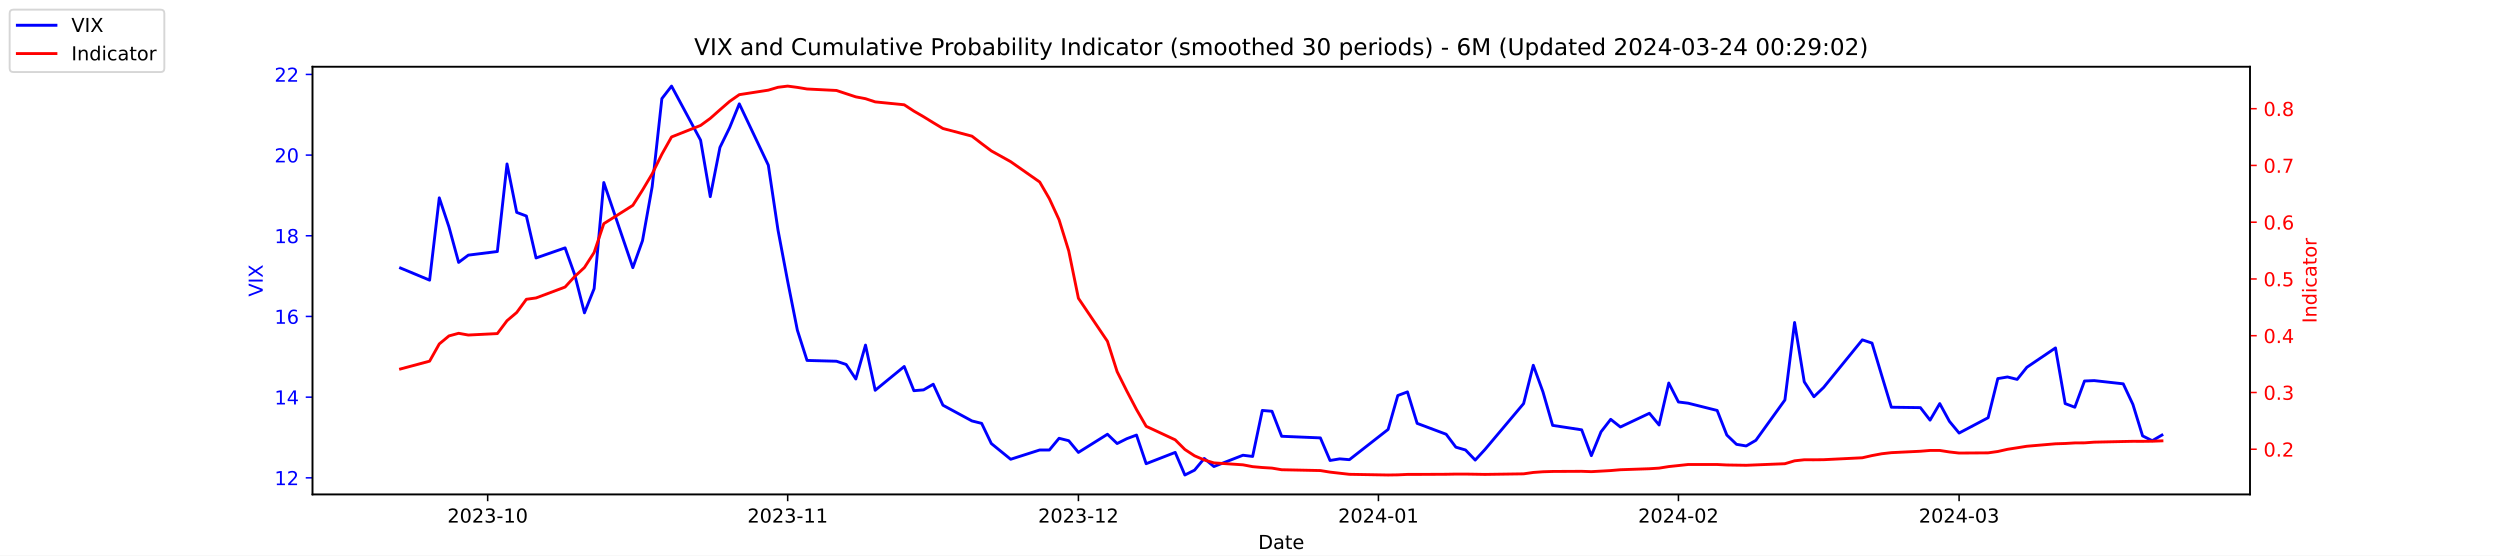
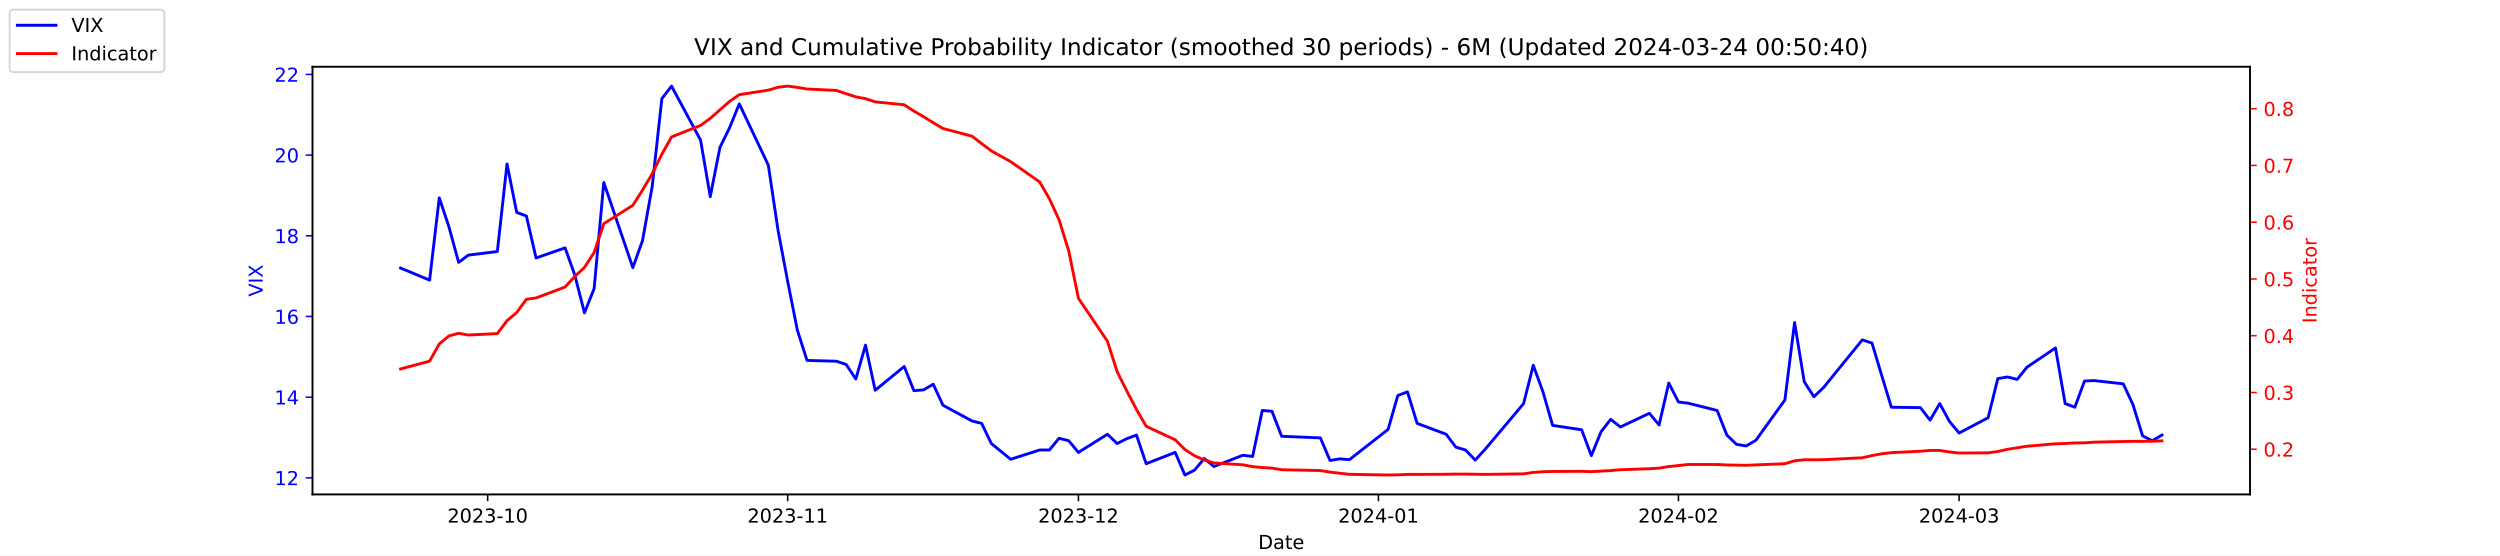
<svg xmlns="http://www.w3.org/2000/svg" xmlns:xlink="http://www.w3.org/1999/xlink" width="1296pt" height="288pt" viewBox="0 0 1296 288" version="1.1">
  <defs>
    <style type="text/css">*{stroke-linejoin: round; stroke-linecap: butt}</style>
  </defs>
  <g id="figure_1">
    <g id="patch_1">
      <path d="M 0 288  L 1296 288  L 1296 0  L 0 0  z " style="fill: #ffffff" />
    </g>
    <g id="axes_1">
      <g id="patch_2">
        <path d="M 162 256.32  L 1166.4 256.32  L 1166.4 34.56  L 162 34.56  z " style="fill: #ffffff" />
      </g>
      <g id="matplotlib.axis_1">
        <g id="xtick_1">
          <g id="line2d_1">
            <defs>
-               <path id="mb9d720610b" d="M 0 0  L 0 3.5  " style="stroke: #000000; stroke-width: 0.8" />
+               <path id="m4df2fcd4b7" d="M 0 0  L 0 3.5  " style="stroke: #000000; stroke-width: 0.8" />
            </defs>
            <g>
-               <use xlink:href="#mb9d720610b" x="252.807" y="256.32" style="stroke: #000000; stroke-width: 0.8" />
+               <use xlink:href="#m4df2fcd4b7" x="252.807" y="256.32" style="stroke: #000000; stroke-width: 0.8" />
            </g>
          </g>
          <g id="text_1">
            <g transform="translate(231.916 270.9184) scale(0.1 -0.1)">
              <defs>
                <path id="DejaVuSans-32" d="M 1228 531  L 3431 531  L 3431 0  L 469 0  L 469 531  Q 828 903 1448 1529  Q 2069 2156 2228 2338  Q 2531 2678 2651 2914  Q 2772 3150 2772 3378  Q 2772 3750 2511 3984  Q 2250 4219 1831 4219  Q 1534 4219 1204 4116  Q 875 4013 500 3803  L 500 4441  Q 881 4594 1212 4672  Q 1544 4750 1819 4750  Q 2544 4750 2975 4387  Q 3406 4025 3406 3419  Q 3406 3131 3298 2873  Q 3191 2616 2906 2266  Q 2828 2175 2409 1742  Q 1991 1309 1228 531  z " transform="scale(0.015625)" />
                <path id="DejaVuSans-30" d="M 2034 4250  Q 1547 4250 1301 3770  Q 1056 3291 1056 2328  Q 1056 1369 1301 889  Q 1547 409 2034 409  Q 2525 409 2770 889  Q 3016 1369 3016 2328  Q 3016 3291 2770 3770  Q 2525 4250 2034 4250  z M 2034 4750  Q 2819 4750 3233 4129  Q 3647 3509 3647 2328  Q 3647 1150 3233 529  Q 2819 -91 2034 -91  Q 1250 -91 836 529  Q 422 1150 422 2328  Q 422 3509 836 4129  Q 1250 4750 2034 4750  z " transform="scale(0.015625)" />
                <path id="DejaVuSans-33" d="M 2597 2516  Q 3050 2419 3304 2112  Q 3559 1806 3559 1356  Q 3559 666 3084 287  Q 2609 -91 1734 -91  Q 1441 -91 1130 -33  Q 819 25 488 141  L 488 750  Q 750 597 1062 519  Q 1375 441 1716 441  Q 2309 441 2620 675  Q 2931 909 2931 1356  Q 2931 1769 2642 2001  Q 2353 2234 1838 2234  L 1294 2234  L 1294 2753  L 1863 2753  Q 2328 2753 2575 2939  Q 2822 3125 2822 3475  Q 2822 3834 2567 4026  Q 2313 4219 1838 4219  Q 1578 4219 1281 4162  Q 984 4106 628 3988  L 628 4550  Q 988 4650 1302 4700  Q 1616 4750 1894 4750  Q 2613 4750 3031 4423  Q 3450 4097 3450 3541  Q 3450 3153 3228 2886  Q 3006 2619 2597 2516  z " transform="scale(0.015625)" />
                <path id="DejaVuSans-2d" d="M 313 2009  L 1997 2009  L 1997 1497  L 313 1497  L 313 2009  z " transform="scale(0.015625)" />
                <path id="DejaVuSans-31" d="M 794 531  L 1825 531  L 1825 4091  L 703 3866  L 703 4441  L 1819 4666  L 2450 4666  L 2450 531  L 3481 531  L 3481 0  L 794 0  L 794 531  z " transform="scale(0.015625)" />
              </defs>
              <use xlink:href="#DejaVuSans-32" />
              <use xlink:href="#DejaVuSans-30" x="63.623" />
              <use xlink:href="#DejaVuSans-32" x="127.246" />
              <use xlink:href="#DejaVuSans-33" x="190.869" />
              <use xlink:href="#DejaVuSans-2d" x="254.492" />
              <use xlink:href="#DejaVuSans-31" x="290.576" />
              <use xlink:href="#DejaVuSans-30" x="354.199" />
            </g>
          </g>
        </g>
        <g id="xtick_2">
          <g id="line2d_2">
            <g>
-               <use xlink:href="#mb9d720610b" x="408.334" y="256.32" style="stroke: #000000; stroke-width: 0.8" />
+               <use xlink:href="#m4df2fcd4b7" x="408.334" y="256.32" style="stroke: #000000; stroke-width: 0.8" />
            </g>
          </g>
          <g id="text_2">
            <g transform="translate(387.4425 270.9184) scale(0.1 -0.1)">
              <use xlink:href="#DejaVuSans-32" />
              <use xlink:href="#DejaVuSans-30" x="63.623" />
              <use xlink:href="#DejaVuSans-32" x="127.246" />
              <use xlink:href="#DejaVuSans-33" x="190.869" />
              <use xlink:href="#DejaVuSans-2d" x="254.492" />
              <use xlink:href="#DejaVuSans-31" x="290.576" />
              <use xlink:href="#DejaVuSans-31" x="354.199" />
            </g>
          </g>
        </g>
        <g id="xtick_3">
          <g id="line2d_3">
            <g>
-               <use xlink:href="#mb9d720610b" x="559.052" y="256.32" style="stroke: #000000; stroke-width: 0.8" />
+               <use xlink:href="#m4df2fcd4b7" x="559.052" y="256.32" style="stroke: #000000; stroke-width: 0.8" />
            </g>
          </g>
          <g id="text_3">
            <g transform="translate(538.161 270.9184) scale(0.1 -0.1)">
              <use xlink:href="#DejaVuSans-32" />
              <use xlink:href="#DejaVuSans-30" x="63.623" />
              <use xlink:href="#DejaVuSans-32" x="127.246" />
              <use xlink:href="#DejaVuSans-33" x="190.869" />
              <use xlink:href="#DejaVuSans-2d" x="254.492" />
              <use xlink:href="#DejaVuSans-31" x="290.576" />
              <use xlink:href="#DejaVuSans-32" x="354.199" />
            </g>
          </g>
        </g>
        <g id="xtick_4">
          <g id="line2d_4">
            <g>
-               <use xlink:href="#mb9d720610b" x="714.579" y="256.32" style="stroke: #000000; stroke-width: 0.8" />
+               <use xlink:href="#m4df2fcd4b7" x="714.579" y="256.32" style="stroke: #000000; stroke-width: 0.8" />
            </g>
          </g>
          <g id="text_4">
            <g transform="translate(693.6875 270.9184) scale(0.1 -0.1)">
              <defs>
                <path id="DejaVuSans-34" d="M 2419 4116  L 825 1625  L 2419 1625  L 2419 4116  z M 2253 4666  L 3047 4666  L 3047 1625  L 3713 1625  L 3713 1100  L 3047 1100  L 3047 0  L 2419 0  L 2419 1100  L 313 1100  L 313 1709  L 2253 4666  z " transform="scale(0.015625)" />
              </defs>
              <use xlink:href="#DejaVuSans-32" />
              <use xlink:href="#DejaVuSans-30" x="63.623" />
              <use xlink:href="#DejaVuSans-32" x="127.246" />
              <use xlink:href="#DejaVuSans-34" x="190.869" />
              <use xlink:href="#DejaVuSans-2d" x="254.492" />
              <use xlink:href="#DejaVuSans-30" x="290.576" />
              <use xlink:href="#DejaVuSans-31" x="354.199" />
            </g>
          </g>
        </g>
        <g id="xtick_5">
          <g id="line2d_5">
            <g>
-               <use xlink:href="#mb9d720610b" x="870.105" y="256.32" style="stroke: #000000; stroke-width: 0.8" />
+               <use xlink:href="#m4df2fcd4b7" x="870.105" y="256.32" style="stroke: #000000; stroke-width: 0.8" />
            </g>
          </g>
          <g id="text_5">
            <g transform="translate(849.2139 270.9184) scale(0.1 -0.1)">
              <use xlink:href="#DejaVuSans-32" />
              <use xlink:href="#DejaVuSans-30" x="63.623" />
              <use xlink:href="#DejaVuSans-32" x="127.246" />
              <use xlink:href="#DejaVuSans-34" x="190.869" />
              <use xlink:href="#DejaVuSans-2d" x="254.492" />
              <use xlink:href="#DejaVuSans-30" x="290.576" />
              <use xlink:href="#DejaVuSans-32" x="354.199" />
            </g>
          </g>
        </g>
        <g id="xtick_6">
          <g id="line2d_6">
            <g>
-               <use xlink:href="#mb9d720610b" x="1015.598" y="256.32" style="stroke: #000000; stroke-width: 0.8" />
+               <use xlink:href="#m4df2fcd4b7" x="1015.598" y="256.32" style="stroke: #000000; stroke-width: 0.8" />
            </g>
          </g>
          <g id="text_6">
            <g transform="translate(994.7064 270.9184) scale(0.1 -0.1)">
              <use xlink:href="#DejaVuSans-32" />
              <use xlink:href="#DejaVuSans-30" x="63.623" />
              <use xlink:href="#DejaVuSans-32" x="127.246" />
              <use xlink:href="#DejaVuSans-34" x="190.869" />
              <use xlink:href="#DejaVuSans-2d" x="254.492" />
              <use xlink:href="#DejaVuSans-30" x="290.576" />
              <use xlink:href="#DejaVuSans-33" x="354.199" />
            </g>
          </g>
        </g>
        <g id="text_7">
          <g transform="translate(652.2492 284.5966) scale(0.1 -0.1)">
            <defs>
              <path id="DejaVuSans-44" d="M 1259 4147  L 1259 519  L 2022 519  Q 2988 519 3436 956  Q 3884 1394 3884 2338  Q 3884 3275 3436 3711  Q 2988 4147 2022 4147  L 1259 4147  z M 628 4666  L 1925 4666  Q 3281 4666 3915 4102  Q 4550 3538 4550 2338  Q 4550 1131 3912 565  Q 3275 0 1925 0  L 628 0  L 628 4666  z " transform="scale(0.015625)" />
              <path id="DejaVuSans-61" d="M 2194 1759  Q 1497 1759 1228 1600  Q 959 1441 959 1056  Q 959 750 1161 570  Q 1363 391 1709 391  Q 2188 391 2477 730  Q 2766 1069 2766 1631  L 2766 1759  L 2194 1759  z M 3341 1997  L 3341 0  L 2766 0  L 2766 531  Q 2569 213 2275 61  Q 1981 -91 1556 -91  Q 1019 -91 701 211  Q 384 513 384 1019  Q 384 1609 779 1909  Q 1175 2209 1959 2209  L 2766 2209  L 2766 2266  Q 2766 2663 2505 2880  Q 2244 3097 1772 3097  Q 1472 3097 1187 3025  Q 903 2953 641 2809  L 641 3341  Q 956 3463 1253 3523  Q 1550 3584 1831 3584  Q 2591 3584 2966 3190  Q 3341 2797 3341 1997  z " transform="scale(0.015625)" />
              <path id="DejaVuSans-74" d="M 1172 4494  L 1172 3500  L 2356 3500  L 2356 3053  L 1172 3053  L 1172 1153  Q 1172 725 1289 603  Q 1406 481 1766 481  L 2356 481  L 2356 0  L 1766 0  Q 1100 0 847 248  Q 594 497 594 1153  L 594 3053  L 172 3053  L 172 3500  L 594 3500  L 594 4494  L 1172 4494  z " transform="scale(0.015625)" />
              <path id="DejaVuSans-65" d="M 3597 1894  L 3597 1613  L 953 1613  Q 991 1019 1311 708  Q 1631 397 2203 397  Q 2534 397 2845 478  Q 3156 559 3463 722  L 3463 178  Q 3153 47 2828 -22  Q 2503 -91 2169 -91  Q 1331 -91 842 396  Q 353 884 353 1716  Q 353 2575 817 3079  Q 1281 3584 2069 3584  Q 2775 3584 3186 3129  Q 3597 2675 3597 1894  z M 3022 2063  Q 3016 2534 2758 2815  Q 2500 3097 2075 3097  Q 1594 3097 1305 2825  Q 1016 2553 972 2059  L 3022 2063  z " transform="scale(0.015625)" />
            </defs>
            <use xlink:href="#DejaVuSans-44" />
            <use xlink:href="#DejaVuSans-61" x="77.002" />
            <use xlink:href="#DejaVuSans-74" x="138.281" />
            <use xlink:href="#DejaVuSans-65" x="177.49" />
          </g>
        </g>
      </g>
      <g id="matplotlib.axis_2">
        <g id="ytick_1">
          <g id="line2d_7">
            <defs>
-               <path id="mf10cf01511" d="M 0 0  L -3.5 0  " style="stroke: #0000ff; stroke-width: 0.8" />
+               <path id="mc437deaaf2" d="M 0 0  L -3.5 0  " style="stroke: #0000ff; stroke-width: 0.8" />
            </defs>
            <g>
-               <use xlink:href="#mf10cf01511" x="162" y="247.704" style="fill: #0000ff; stroke: #0000ff; stroke-width: 0.8" />
+               <use xlink:href="#mc437deaaf2" x="162" y="247.704" style="fill: #0000ff; stroke: #0000ff; stroke-width: 0.8" />
            </g>
          </g>
          <g id="text_8">
            <g style="fill: #0000ff" transform="translate(142.275 251.5031) scale(0.1 -0.1)">
              <use xlink:href="#DejaVuSans-31" />
              <use xlink:href="#DejaVuSans-32" x="63.623" />
            </g>
          </g>
        </g>
        <g id="ytick_2">
          <g id="line2d_8">
            <g>
-               <use xlink:href="#mf10cf01511" x="162" y="205.878" style="fill: #0000ff; stroke: #0000ff; stroke-width: 0.8" />
+               <use xlink:href="#mc437deaaf2" x="162" y="205.878" style="fill: #0000ff; stroke: #0000ff; stroke-width: 0.8" />
            </g>
          </g>
          <g id="text_9">
            <g style="fill: #0000ff" transform="translate(142.275 209.6774) scale(0.1 -0.1)">
              <use xlink:href="#DejaVuSans-31" />
              <use xlink:href="#DejaVuSans-34" x="63.623" />
            </g>
          </g>
        </g>
        <g id="ytick_3">
          <g id="line2d_9">
            <g>
-               <use xlink:href="#mf10cf01511" x="162" y="164.052" style="fill: #0000ff; stroke: #0000ff; stroke-width: 0.8" />
+               <use xlink:href="#mc437deaaf2" x="162" y="164.052" style="fill: #0000ff; stroke: #0000ff; stroke-width: 0.8" />
            </g>
          </g>
          <g id="text_10">
            <g style="fill: #0000ff" transform="translate(142.275 167.8517) scale(0.1 -0.1)">
              <defs>
                <path id="DejaVuSans-36" d="M 2113 2584  Q 1688 2584 1439 2293  Q 1191 2003 1191 1497  Q 1191 994 1439 701  Q 1688 409 2113 409  Q 2538 409 2786 701  Q 3034 994 3034 1497  Q 3034 2003 2786 2293  Q 2538 2584 2113 2584  z M 3366 4563  L 3366 3988  Q 3128 4100 2886 4159  Q 2644 4219 2406 4219  Q 1781 4219 1451 3797  Q 1122 3375 1075 2522  Q 1259 2794 1537 2939  Q 1816 3084 2150 3084  Q 2853 3084 3261 2657  Q 3669 2231 3669 1497  Q 3669 778 3244 343  Q 2819 -91 2113 -91  Q 1303 -91 875 529  Q 447 1150 447 2328  Q 447 3434 972 4092  Q 1497 4750 2381 4750  Q 2619 4750 2861 4703  Q 3103 4656 3366 4563  z " transform="scale(0.015625)" />
              </defs>
              <use xlink:href="#DejaVuSans-31" />
              <use xlink:href="#DejaVuSans-36" x="63.623" />
            </g>
          </g>
        </g>
        <g id="ytick_4">
          <g id="line2d_10">
            <g>
-               <use xlink:href="#mf10cf01511" x="162" y="122.227" style="fill: #0000ff; stroke: #0000ff; stroke-width: 0.8" />
+               <use xlink:href="#mc437deaaf2" x="162" y="122.227" style="fill: #0000ff; stroke: #0000ff; stroke-width: 0.8" />
            </g>
          </g>
          <g id="text_11">
            <g style="fill: #0000ff" transform="translate(142.275 126.0259) scale(0.1 -0.1)">
              <defs>
                <path id="DejaVuSans-38" d="M 2034 2216  Q 1584 2216 1326 1975  Q 1069 1734 1069 1313  Q 1069 891 1326 650  Q 1584 409 2034 409  Q 2484 409 2743 651  Q 3003 894 3003 1313  Q 3003 1734 2745 1975  Q 2488 2216 2034 2216  z M 1403 2484  Q 997 2584 770 2862  Q 544 3141 544 3541  Q 544 4100 942 4425  Q 1341 4750 2034 4750  Q 2731 4750 3128 4425  Q 3525 4100 3525 3541  Q 3525 3141 3298 2862  Q 3072 2584 2669 2484  Q 3125 2378 3379 2068  Q 3634 1759 3634 1313  Q 3634 634 3220 271  Q 2806 -91 2034 -91  Q 1263 -91 848 271  Q 434 634 434 1313  Q 434 1759 690 2068  Q 947 2378 1403 2484  z M 1172 3481  Q 1172 3119 1398 2916  Q 1625 2713 2034 2713  Q 2441 2713 2670 2916  Q 2900 3119 2900 3481  Q 2900 3844 2670 4047  Q 2441 4250 2034 4250  Q 1625 4250 1398 4047  Q 1172 3844 1172 3481  z " transform="scale(0.015625)" />
              </defs>
              <use xlink:href="#DejaVuSans-31" />
              <use xlink:href="#DejaVuSans-38" x="63.623" />
            </g>
          </g>
        </g>
        <g id="ytick_5">
          <g id="line2d_11">
            <g>
-               <use xlink:href="#mf10cf01511" x="162" y="80.401" style="fill: #0000ff; stroke: #0000ff; stroke-width: 0.8" />
+               <use xlink:href="#mc437deaaf2" x="162" y="80.401" style="fill: #0000ff; stroke: #0000ff; stroke-width: 0.8" />
            </g>
          </g>
          <g id="text_12">
            <g style="fill: #0000ff" transform="translate(142.275 84.2002) scale(0.1 -0.1)">
              <use xlink:href="#DejaVuSans-32" />
              <use xlink:href="#DejaVuSans-30" x="63.623" />
            </g>
          </g>
        </g>
        <g id="ytick_6">
          <g id="line2d_12">
            <g>
-               <use xlink:href="#mf10cf01511" x="162" y="38.575" style="fill: #0000ff; stroke: #0000ff; stroke-width: 0.8" />
+               <use xlink:href="#mc437deaaf2" x="162" y="38.575" style="fill: #0000ff; stroke: #0000ff; stroke-width: 0.8" />
            </g>
          </g>
          <g id="text_13">
            <g style="fill: #0000ff" transform="translate(142.275 42.37447) scale(0.1 -0.1)">
              <use xlink:href="#DejaVuSans-32" />
              <use xlink:href="#DejaVuSans-32" x="63.623" />
            </g>
          </g>
        </g>
        <g id="text_14">
          <g style="fill: #0000ff" transform="translate(136.1953 153.7603) rotate(-90) scale(0.1 -0.1)">
            <defs>
              <path id="DejaVuSans-56" d="M 1831 0  L 50 4666  L 709 4666  L 2188 738  L 3669 4666  L 4325 4666  L 2547 0  L 1831 0  z " transform="scale(0.015625)" />
              <path id="DejaVuSans-49" d="M 628 4666  L 1259 4666  L 1259 0  L 628 0  L 628 4666  z " transform="scale(0.015625)" />
              <path id="DejaVuSans-58" d="M 403 4666  L 1081 4666  L 2241 2931  L 3406 4666  L 4084 4666  L 2584 2425  L 4184 0  L 3506 0  L 2194 1984  L 872 0  L 191 0  L 1856 2491  L 403 4666  z " transform="scale(0.015625)" />
            </defs>
            <use xlink:href="#DejaVuSans-56" />
            <use xlink:href="#DejaVuSans-49" x="68.408" />
            <use xlink:href="#DejaVuSans-58" x="97.9" />
          </g>
        </g>
      </g>
      <g id="line2d_13">
-         <path d="M 207.655 138.957  L 222.705 145.231  L 227.722 102.569  L 232.739 117.626  L 237.756 136.029  L 242.773 132.265  L 257.824 130.383  L 262.841 85.002  L 267.858 110.097  L 272.875 111.979  L 277.892 133.729  L 292.943 128.501  L 297.96 142.512  L 302.977 162.17  L 307.994 149.623  L 313.011 94.622  L 328.062 138.748  L 333.079 124.736  L 338.096 96.713  L 343.113 51.123  L 348.13 44.64  L 363.181 72.663  L 368.198 101.941  L 373.215 76.428  L 378.232 66.18  L 383.249 53.842  L 398.3 85.629  L 403.317 119.299  L 408.334 145.858  L 413.351 171.163  L 418.368 186.847  L 433.628 187.266  L 438.645 188.939  L 443.662 196.467  L 448.679 178.901  L 453.696 202.323  L 468.747 189.984  L 473.764 202.532  L 478.781 202.114  L 483.798 199.186  L 488.815 210.061  L 503.866 218.217  L 508.883 219.472  L 513.9 229.928  L 523.934 238.084  L 538.984 233.274  L 544.001 233.274  L 549.018 227.209  L 554.035 228.464  L 559.052 234.529  L 574.103 225.118  L 579.12 229.928  L 584.137 227.418  L 589.154 225.536  L 594.171 240.384  L 609.222 234.529  L 614.239 246.24  L 619.256 243.73  L 624.273 237.666  L 629.29 241.848  L 644.341 235.993  L 649.358 236.62  L 654.375 212.779  L 659.392 213.198  L 664.409 226.164  L 684.477 227  L 689.494 238.711  L 694.511 237.875  L 699.528 238.293  L 719.596 222.608  L 724.613 205.042  L 729.63 203.159  L 734.647 219.472  L 749.698 225.118  L 754.715 231.81  L 759.732 233.274  L 764.749 238.502  L 769.766 233.065  L 789.834 209.224  L 794.851 189.357  L 799.868 203.159  L 804.885 220.517  L 819.936 222.818  L 824.952 236.202  L 829.969 223.863  L 834.986 217.38  L 840.003 221.354  L 855.054 214.243  L 860.071 220.308  L 865.088 198.559  L 870.105 208.388  L 875.122 209.015  L 890.173 212.779  L 895.19 225.536  L 900.207 230.346  L 905.224 231.183  L 910.241 228.255  L 925.292 207.342  L 930.309 167.189  L 935.326 197.931  L 940.343 205.669  L 945.36 200.859  L 965.428 176.182  L 970.445 177.855  L 975.462 194.585  L 980.479 211.106  L 995.53 211.316  L 1000.547 217.798  L 1005.564 209.224  L 1010.581 218.426  L 1015.598 224.491  L 1030.649 216.544  L 1035.666 196.258  L 1040.683 195.422  L 1045.7 196.677  L 1050.717 190.403  L 1065.559 180.364  L 1070.576 209.224  L 1075.593 211.106  L 1080.61 197.513  L 1085.627 197.304  L 1100.678 198.977  L 1105.695 209.642  L 1110.711 225.955  L 1115.728 228.464  L 1120.745 225.536  " clip-path="url(#p76a0e46c68)" style="fill: none; stroke: #0000ff; stroke-width: 1.5; stroke-linecap: square" />
+         <path d="M 207.655 138.957  L 222.705 145.231  L 227.722 102.569  L 232.739 117.626  L 237.756 136.029  L 242.773 132.265  L 257.824 130.383  L 262.841 85.002  L 267.858 110.097  L 272.875 111.979  L 277.892 133.729  L 292.943 128.501  L 297.96 142.512  L 302.977 162.17  L 307.994 149.623  L 313.011 94.622  L 328.062 138.748  L 333.079 124.736  L 338.096 96.713  L 343.113 51.123  L 348.13 44.64  L 363.181 72.663  L 368.198 101.941  L 373.215 76.428  L 378.232 66.18  L 383.249 53.842  L 398.3 85.629  L 403.317 119.299  L 408.334 145.858  L 413.351 171.163  L 418.368 186.847  L 433.628 187.266  L 438.645 188.939  L 443.662 196.467  L 448.679 178.901  L 453.696 202.323  L 468.747 189.984  L 473.764 202.532  L 478.781 202.114  L 483.798 199.186  L 488.815 210.061  L 503.866 218.217  L 508.883 219.472  L 513.9 229.928  L 523.934 238.084  L 538.984 233.274  L 544.001 233.274  L 549.018 227.209  L 554.035 228.464  L 559.052 234.529  L 574.103 225.118  L 579.12 229.928  L 584.137 227.418  L 589.154 225.536  L 594.171 240.384  L 609.222 234.529  L 614.239 246.24  L 619.256 243.73  L 624.273 237.666  L 629.29 241.848  L 644.341 235.993  L 649.358 236.62  L 654.375 212.779  L 659.392 213.198  L 664.409 226.164  L 684.477 227  L 689.494 238.711  L 694.511 237.875  L 699.528 238.293  L 719.596 222.608  L 724.613 205.042  L 729.63 203.159  L 734.647 219.472  L 749.698 225.118  L 754.715 231.81  L 759.732 233.274  L 764.749 238.502  L 769.766 233.065  L 789.834 209.224  L 794.851 189.357  L 799.868 203.159  L 804.885 220.517  L 819.936 222.818  L 824.952 236.202  L 829.969 223.863  L 834.986 217.38  L 840.003 221.354  L 855.054 214.243  L 860.071 220.308  L 865.088 198.559  L 870.105 208.388  L 875.122 209.015  L 890.173 212.779  L 895.19 225.536  L 900.207 230.346  L 905.224 231.183  L 910.241 228.255  L 925.292 207.342  L 930.309 167.189  L 935.326 197.931  L 940.343 205.669  L 945.36 200.859  L 965.428 176.182  L 970.445 177.855  L 975.462 194.585  L 980.479 211.106  L 995.53 211.316  L 1000.547 217.798  L 1005.564 209.224  L 1010.581 218.426  L 1015.598 224.491  L 1030.649 216.544  L 1035.666 196.258  L 1040.683 195.422  L 1045.7 196.677  L 1050.717 190.403  L 1065.559 180.364  L 1070.576 209.224  L 1075.593 211.106  L 1080.61 197.513  L 1085.627 197.304  L 1100.678 198.977  L 1105.695 209.642  L 1110.711 225.955  L 1115.728 228.464  L 1120.745 225.536  " clip-path="url(#pe4dc5a779c)" style="fill: none; stroke: #0000ff; stroke-width: 1.5; stroke-linecap: square" />
      </g>
      <g id="patch_3">
        <path d="M 162 256.32  L 162 34.56  " style="fill: none; stroke: #000000; stroke-width: 0.8; stroke-linejoin: miter; stroke-linecap: square" />
      </g>
      <g id="patch_4">
        <path d="M 1166.4 256.32  L 1166.4 34.56  " style="fill: none; stroke: #000000; stroke-width: 0.8; stroke-linejoin: miter; stroke-linecap: square" />
      </g>
      <g id="patch_5">
        <path d="M 162 256.32  L 1166.4 256.32  " style="fill: none; stroke: #000000; stroke-width: 0.8; stroke-linejoin: miter; stroke-linecap: square" />
      </g>
      <g id="patch_6">
        <path d="M 162 34.56  L 1166.4 34.56  " style="fill: none; stroke: #000000; stroke-width: 0.8; stroke-linejoin: miter; stroke-linecap: square" />
      </g>
    </g>
    <g id="axes_2">
      <g id="matplotlib.axis_3">
        <g id="ytick_7">
          <g id="line2d_14">
            <defs>
-               <path id="meecfca8b06" d="M 0 0  L 3.5 0  " style="stroke: #ff0000; stroke-width: 0.8" />
+               <path id="m6bea68744b" d="M 0 0  L 3.5 0  " style="stroke: #ff0000; stroke-width: 0.8" />
            </defs>
            <g>
-               <use xlink:href="#meecfca8b06" x="1166.4" y="232.889" style="fill: #ff0000; stroke: #ff0000; stroke-width: 0.8" />
+               <use xlink:href="#m6bea68744b" x="1166.4" y="232.889" style="fill: #ff0000; stroke: #ff0000; stroke-width: 0.8" />
            </g>
          </g>
          <g id="text_15">
            <g style="fill: #ff0000" transform="translate(1173.4 236.688) scale(0.1 -0.1)">
              <defs>
                <path id="DejaVuSans-2e" d="M 684 794  L 1344 794  L 1344 0  L 684 0  L 684 794  z " transform="scale(0.015625)" />
              </defs>
              <use xlink:href="#DejaVuSans-30" />
              <use xlink:href="#DejaVuSans-2e" x="63.623" />
              <use xlink:href="#DejaVuSans-32" x="95.41" />
            </g>
          </g>
        </g>
        <g id="ytick_8">
          <g id="line2d_15">
            <g>
-               <use xlink:href="#meecfca8b06" x="1166.4" y="203.464" style="fill: #ff0000; stroke: #ff0000; stroke-width: 0.8" />
+               <use xlink:href="#m6bea68744b" x="1166.4" y="203.464" style="fill: #ff0000; stroke: #ff0000; stroke-width: 0.8" />
            </g>
          </g>
          <g id="text_16">
            <g style="fill: #ff0000" transform="translate(1173.4 207.2634) scale(0.1 -0.1)">
              <use xlink:href="#DejaVuSans-30" />
              <use xlink:href="#DejaVuSans-2e" x="63.623" />
              <use xlink:href="#DejaVuSans-33" x="95.41" />
            </g>
          </g>
        </g>
        <g id="ytick_9">
          <g id="line2d_16">
            <g>
-               <use xlink:href="#meecfca8b06" x="1166.4" y="174.039" style="fill: #ff0000; stroke: #ff0000; stroke-width: 0.8" />
+               <use xlink:href="#m6bea68744b" x="1166.4" y="174.039" style="fill: #ff0000; stroke: #ff0000; stroke-width: 0.8" />
            </g>
          </g>
          <g id="text_17">
            <g style="fill: #ff0000" transform="translate(1173.4 177.8387) scale(0.1 -0.1)">
              <use xlink:href="#DejaVuSans-30" />
              <use xlink:href="#DejaVuSans-2e" x="63.623" />
              <use xlink:href="#DejaVuSans-34" x="95.41" />
            </g>
          </g>
        </g>
        <g id="ytick_10">
          <g id="line2d_17">
            <g>
-               <use xlink:href="#meecfca8b06" x="1166.4" y="144.615" style="fill: #ff0000; stroke: #ff0000; stroke-width: 0.8" />
+               <use xlink:href="#m6bea68744b" x="1166.4" y="144.615" style="fill: #ff0000; stroke: #ff0000; stroke-width: 0.8" />
            </g>
          </g>
          <g id="text_18">
            <g style="fill: #ff0000" transform="translate(1173.4 148.414) scale(0.1 -0.1)">
              <defs>
                <path id="DejaVuSans-35" d="M 691 4666  L 3169 4666  L 3169 4134  L 1269 4134  L 1269 2991  Q 1406 3038 1543 3061  Q 1681 3084 1819 3084  Q 2600 3084 3056 2656  Q 3513 2228 3513 1497  Q 3513 744 3044 326  Q 2575 -91 1722 -91  Q 1428 -91 1123 -41  Q 819 9 494 109  L 494 744  Q 775 591 1075 516  Q 1375 441 1709 441  Q 2250 441 2565 725  Q 2881 1009 2881 1497  Q 2881 1984 2565 2268  Q 2250 2553 1709 2553  Q 1456 2553 1204 2497  Q 953 2441 691 2322  L 691 4666  z " transform="scale(0.015625)" />
              </defs>
              <use xlink:href="#DejaVuSans-30" />
              <use xlink:href="#DejaVuSans-2e" x="63.623" />
              <use xlink:href="#DejaVuSans-35" x="95.41" />
            </g>
          </g>
        </g>
        <g id="ytick_11">
          <g id="line2d_18">
            <g>
-               <use xlink:href="#meecfca8b06" x="1166.4" y="115.19" style="fill: #ff0000; stroke: #ff0000; stroke-width: 0.8" />
+               <use xlink:href="#m6bea68744b" x="1166.4" y="115.19" style="fill: #ff0000; stroke: #ff0000; stroke-width: 0.8" />
            </g>
          </g>
          <g id="text_19">
            <g style="fill: #ff0000" transform="translate(1173.4 118.9893) scale(0.1 -0.1)">
              <use xlink:href="#DejaVuSans-30" />
              <use xlink:href="#DejaVuSans-2e" x="63.623" />
              <use xlink:href="#DejaVuSans-36" x="95.41" />
            </g>
          </g>
        </g>
        <g id="ytick_12">
          <g id="line2d_19">
            <g>
-               <use xlink:href="#meecfca8b06" x="1166.4" y="85.765" style="fill: #ff0000; stroke: #ff0000; stroke-width: 0.8" />
+               <use xlink:href="#m6bea68744b" x="1166.4" y="85.765" style="fill: #ff0000; stroke: #ff0000; stroke-width: 0.8" />
            </g>
          </g>
          <g id="text_20">
            <g style="fill: #ff0000" transform="translate(1173.4 89.56467) scale(0.1 -0.1)">
              <defs>
                <path id="DejaVuSans-37" d="M 525 4666  L 3525 4666  L 3525 4397  L 1831 0  L 1172 0  L 2766 4134  L 525 4134  L 525 4666  z " transform="scale(0.015625)" />
              </defs>
              <use xlink:href="#DejaVuSans-30" />
              <use xlink:href="#DejaVuSans-2e" x="63.623" />
              <use xlink:href="#DejaVuSans-37" x="95.41" />
            </g>
          </g>
        </g>
        <g id="ytick_13">
          <g id="line2d_20">
            <g>
-               <use xlink:href="#meecfca8b06" x="1166.4" y="56.341" style="fill: #ff0000; stroke: #ff0000; stroke-width: 0.8" />
+               <use xlink:href="#m6bea68744b" x="1166.4" y="56.341" style="fill: #ff0000; stroke: #ff0000; stroke-width: 0.8" />
            </g>
          </g>
          <g id="text_21">
            <g style="fill: #ff0000" transform="translate(1173.4 60.14) scale(0.1 -0.1)">
              <use xlink:href="#DejaVuSans-30" />
              <use xlink:href="#DejaVuSans-2e" x="63.623" />
              <use xlink:href="#DejaVuSans-38" x="95.41" />
            </g>
          </g>
        </g>
        <g id="text_22">
          <g style="fill: #ff0000" transform="translate(1200.902 167.5353) rotate(-90) scale(0.1 -0.1)">
            <defs>
              <path id="DejaVuSans-6e" d="M 3513 2113  L 3513 0  L 2938 0  L 2938 2094  Q 2938 2591 2744 2837  Q 2550 3084 2163 3084  Q 1697 3084 1428 2787  Q 1159 2491 1159 1978  L 1159 0  L 581 0  L 581 3500  L 1159 3500  L 1159 2956  Q 1366 3272 1645 3428  Q 1925 3584 2291 3584  Q 2894 3584 3203 3211  Q 3513 2838 3513 2113  z " transform="scale(0.015625)" />
              <path id="DejaVuSans-64" d="M 2906 2969  L 2906 4863  L 3481 4863  L 3481 0  L 2906 0  L 2906 525  Q 2725 213 2448 61  Q 2172 -91 1784 -91  Q 1150 -91 751 415  Q 353 922 353 1747  Q 353 2572 751 3078  Q 1150 3584 1784 3584  Q 2172 3584 2448 3432  Q 2725 3281 2906 2969  z M 947 1747  Q 947 1113 1208 752  Q 1469 391 1925 391  Q 2381 391 2643 752  Q 2906 1113 2906 1747  Q 2906 2381 2643 2742  Q 2381 3103 1925 3103  Q 1469 3103 1208 2742  Q 947 2381 947 1747  z " transform="scale(0.015625)" />
              <path id="DejaVuSans-69" d="M 603 3500  L 1178 3500  L 1178 0  L 603 0  L 603 3500  z M 603 4863  L 1178 4863  L 1178 4134  L 603 4134  L 603 4863  z " transform="scale(0.015625)" />
              <path id="DejaVuSans-63" d="M 3122 3366  L 3122 2828  Q 2878 2963 2633 3030  Q 2388 3097 2138 3097  Q 1578 3097 1268 2742  Q 959 2388 959 1747  Q 959 1106 1268 751  Q 1578 397 2138 397  Q 2388 397 2633 464  Q 2878 531 3122 666  L 3122 134  Q 2881 22 2623 -34  Q 2366 -91 2075 -91  Q 1284 -91 818 406  Q 353 903 353 1747  Q 353 2603 823 3093  Q 1294 3584 2113 3584  Q 2378 3584 2631 3529  Q 2884 3475 3122 3366  z " transform="scale(0.015625)" />
              <path id="DejaVuSans-6f" d="M 1959 3097  Q 1497 3097 1228 2736  Q 959 2375 959 1747  Q 959 1119 1226 758  Q 1494 397 1959 397  Q 2419 397 2687 759  Q 2956 1122 2956 1747  Q 2956 2369 2687 2733  Q 2419 3097 1959 3097  z M 1959 3584  Q 2709 3584 3137 3096  Q 3566 2609 3566 1747  Q 3566 888 3137 398  Q 2709 -91 1959 -91  Q 1206 -91 779 398  Q 353 888 353 1747  Q 353 2609 779 3096  Q 1206 3584 1959 3584  z " transform="scale(0.015625)" />
              <path id="DejaVuSans-72" d="M 2631 2963  Q 2534 3019 2420 3045  Q 2306 3072 2169 3072  Q 1681 3072 1420 2755  Q 1159 2438 1159 1844  L 1159 0  L 581 0  L 581 3500  L 1159 3500  L 1159 2956  Q 1341 3275 1631 3429  Q 1922 3584 2338 3584  Q 2397 3584 2469 3576  Q 2541 3569 2628 3553  L 2631 2963  z " transform="scale(0.015625)" />
            </defs>
            <use xlink:href="#DejaVuSans-49" />
            <use xlink:href="#DejaVuSans-6e" x="29.492" />
            <use xlink:href="#DejaVuSans-64" x="92.871" />
            <use xlink:href="#DejaVuSans-69" x="156.348" />
            <use xlink:href="#DejaVuSans-63" x="184.131" />
            <use xlink:href="#DejaVuSans-61" x="239.111" />
            <use xlink:href="#DejaVuSans-74" x="300.391" />
            <use xlink:href="#DejaVuSans-6f" x="339.6" />
            <use xlink:href="#DejaVuSans-72" x="400.781" />
          </g>
        </g>
      </g>
      <g id="line2d_21">
-         <path d="M 207.655 191.265  L 222.705 187.219  L 227.722 178.295  L 232.739 174.144  L 237.756 172.782  L 242.773 173.684  L 257.824 172.929  L 262.841 166.24  L 267.858 161.992  L 272.875 155.148  L 277.892 154.454  L 292.943 148.799  L 297.96 143.294  L 302.977 138.673  L 307.994 130.876  L 313.011 115.947  L 328.062 106.451  L 333.079 98.547  L 338.096 90.098  L 343.113 79.935  L 348.13 70.996  L 363.181 65.03  L 368.198 61.373  L 373.215 56.924  L 378.232 52.565  L 383.249 49.074  L 398.3 46.736  L 403.317 45.246  L 408.334 44.64  L 413.351 45.299  L 418.368 46.134  L 433.628 46.898  L 438.645 48.564  L 443.662 50.211  L 448.679 51.163  L 453.696 52.814  L 468.747 54.319  L 473.764 57.602  L 478.781 60.512  L 483.798 63.6  L 488.815 66.612  L 503.866 70.588  L 508.883 74.439  L 513.9 78.223  L 523.934 83.813  L 538.984 94.356  L 544.001 103.023  L 549.018 113.922  L 554.035 130.086  L 559.052 154.621  L 574.103 176.926  L 579.12 192.67  L 584.137 202.718  L 589.154 212.283  L 594.171 220.988  L 609.222 228.005  L 614.239 233.01  L 619.256 236.29  L 624.273 238.441  L 629.29 239.963  L 644.341 240.96  L 649.358 241.915  L 654.375 242.361  L 659.392 242.668  L 664.409 243.51  L 684.477 243.936  L 689.494 244.749  L 694.511 245.318  L 699.528 245.883  L 719.596 246.24  L 724.613 246.164  L 729.63 245.935  L 734.647 245.935  L 749.698 245.861  L 754.715 245.764  L 759.732 245.764  L 764.749 245.845  L 769.766 245.935  L 789.834 245.637  L 794.851 244.919  L 799.868 244.56  L 804.885 244.404  L 819.936 244.328  L 824.952 244.505  L 829.969 244.229  L 834.986 243.939  L 840.003 243.51  L 855.054 242.989  L 860.071 242.676  L 865.088 241.872  L 870.105 241.342  L 875.122 240.798  L 890.173 240.798  L 895.19 241.043  L 900.207 241.125  L 905.224 241.207  L 910.241 241.002  L 925.292 240.389  L 930.309 238.889  L 935.326 238.342  L 940.343 238.357  L 945.36 238.305  L 965.428 237.311  L 970.445 236.172  L 975.462 235.233  L 980.479 234.655  L 995.53 233.927  L 1000.547 233.508  L 1005.564 233.508  L 1010.581 234.299  L 1015.598 234.864  L 1030.649 234.76  L 1035.666 234.052  L 1040.683 232.922  L 1045.7 232.138  L 1050.717 231.335  L 1065.559 230.064  L 1070.576 229.904  L 1075.593 229.608  L 1080.61 229.575  L 1085.627 229.213  L 1100.678 228.881  L 1105.695 228.777  L 1110.711 228.791  L 1115.728 228.728  L 1120.745 228.538  " clip-path="url(#p76a0e46c68)" style="fill: none; stroke: #ff0000; stroke-width: 1.5; stroke-linecap: square" />
+         <path d="M 207.655 191.265  L 222.705 187.219  L 227.722 178.295  L 232.739 174.144  L 237.756 172.782  L 242.773 173.684  L 257.824 172.929  L 262.841 166.24  L 267.858 161.992  L 272.875 155.148  L 277.892 154.454  L 292.943 148.799  L 297.96 143.294  L 302.977 138.673  L 307.994 130.876  L 313.011 115.947  L 328.062 106.451  L 333.079 98.547  L 338.096 90.098  L 343.113 79.935  L 348.13 70.996  L 363.181 65.03  L 368.198 61.373  L 373.215 56.924  L 378.232 52.565  L 383.249 49.074  L 398.3 46.736  L 403.317 45.246  L 408.334 44.64  L 413.351 45.299  L 418.368 46.134  L 433.628 46.898  L 438.645 48.564  L 443.662 50.211  L 448.679 51.163  L 453.696 52.814  L 468.747 54.319  L 473.764 57.602  L 478.781 60.512  L 483.798 63.6  L 488.815 66.612  L 503.866 70.588  L 508.883 74.439  L 513.9 78.223  L 523.934 83.813  L 538.984 94.356  L 544.001 103.023  L 549.018 113.922  L 554.035 130.086  L 559.052 154.621  L 574.103 176.926  L 579.12 192.67  L 584.137 202.718  L 589.154 212.283  L 594.171 220.988  L 609.222 228.005  L 614.239 233.01  L 619.256 236.29  L 624.273 238.441  L 629.29 239.963  L 644.341 240.96  L 649.358 241.915  L 654.375 242.361  L 659.392 242.668  L 664.409 243.51  L 684.477 243.936  L 689.494 244.749  L 694.511 245.318  L 699.528 245.883  L 719.596 246.24  L 724.613 246.164  L 729.63 245.935  L 734.647 245.935  L 749.698 245.861  L 754.715 245.764  L 759.732 245.764  L 764.749 245.845  L 769.766 245.935  L 789.834 245.637  L 794.851 244.919  L 799.868 244.56  L 804.885 244.404  L 819.936 244.328  L 824.952 244.505  L 829.969 244.229  L 834.986 243.939  L 840.003 243.51  L 855.054 242.989  L 860.071 242.676  L 865.088 241.872  L 870.105 241.342  L 875.122 240.798  L 890.173 240.798  L 895.19 241.043  L 900.207 241.125  L 905.224 241.207  L 910.241 241.002  L 925.292 240.389  L 930.309 238.889  L 935.326 238.342  L 940.343 238.357  L 945.36 238.305  L 965.428 237.311  L 970.445 236.172  L 975.462 235.233  L 980.479 234.655  L 995.53 233.927  L 1000.547 233.508  L 1005.564 233.508  L 1010.581 234.299  L 1015.598 234.864  L 1030.649 234.76  L 1035.666 234.052  L 1040.683 232.922  L 1045.7 232.138  L 1050.717 231.335  L 1065.559 230.064  L 1070.576 229.904  L 1075.593 229.608  L 1080.61 229.575  L 1085.627 229.213  L 1100.678 228.881  L 1105.695 228.777  L 1110.711 228.791  L 1115.728 228.728  L 1120.745 228.538  " clip-path="url(#pe4dc5a779c)" style="fill: none; stroke: #ff0000; stroke-width: 1.5; stroke-linecap: square" />
      </g>
      <g id="patch_7">
        <path d="M 162 256.32  L 162 34.56  " style="fill: none; stroke: #000000; stroke-width: 0.8; stroke-linejoin: miter; stroke-linecap: square" />
      </g>
      <g id="patch_8">
        <path d="M 1166.4 256.32  L 1166.4 34.56  " style="fill: none; stroke: #000000; stroke-width: 0.8; stroke-linejoin: miter; stroke-linecap: square" />
      </g>
      <g id="patch_9">
        <path d="M 162 256.32  L 1166.4 256.32  " style="fill: none; stroke: #000000; stroke-width: 0.8; stroke-linejoin: miter; stroke-linecap: square" />
      </g>
      <g id="patch_10">
        <path d="M 162 34.56  L 1166.4 34.56  " style="fill: none; stroke: #000000; stroke-width: 0.8; stroke-linejoin: miter; stroke-linecap: square" />
      </g>
      <g id="text_23">
        <g transform="translate(359.8481 28.56) scale(0.12 -0.12)">
          <defs>
            <path id="DejaVuSans-20" transform="scale(0.015625)" />
            <path id="DejaVuSans-43" d="M 4122 4306  L 4122 3641  Q 3803 3938 3442 4084  Q 3081 4231 2675 4231  Q 1875 4231 1450 3742  Q 1025 3253 1025 2328  Q 1025 1406 1450 917  Q 1875 428 2675 428  Q 3081 428 3442 575  Q 3803 722 4122 1019  L 4122 359  Q 3791 134 3420 21  Q 3050 -91 2638 -91  Q 1578 -91 968 557  Q 359 1206 359 2328  Q 359 3453 968 4101  Q 1578 4750 2638 4750  Q 3056 4750 3426 4639  Q 3797 4528 4122 4306  z " transform="scale(0.015625)" />
            <path id="DejaVuSans-75" d="M 544 1381  L 544 3500  L 1119 3500  L 1119 1403  Q 1119 906 1312 657  Q 1506 409 1894 409  Q 2359 409 2629 706  Q 2900 1003 2900 1516  L 2900 3500  L 3475 3500  L 3475 0  L 2900 0  L 2900 538  Q 2691 219 2414 64  Q 2138 -91 1772 -91  Q 1169 -91 856 284  Q 544 659 544 1381  z M 1991 3584  L 1991 3584  z " transform="scale(0.015625)" />
            <path id="DejaVuSans-6d" d="M 3328 2828  Q 3544 3216 3844 3400  Q 4144 3584 4550 3584  Q 5097 3584 5394 3201  Q 5691 2819 5691 2113  L 5691 0  L 5113 0  L 5113 2094  Q 5113 2597 4934 2840  Q 4756 3084 4391 3084  Q 3944 3084 3684 2787  Q 3425 2491 3425 1978  L 3425 0  L 2847 0  L 2847 2094  Q 2847 2600 2669 2842  Q 2491 3084 2119 3084  Q 1678 3084 1418 2786  Q 1159 2488 1159 1978  L 1159 0  L 581 0  L 581 3500  L 1159 3500  L 1159 2956  Q 1356 3278 1631 3431  Q 1906 3584 2284 3584  Q 2666 3584 2933 3390  Q 3200 3197 3328 2828  z " transform="scale(0.015625)" />
            <path id="DejaVuSans-6c" d="M 603 4863  L 1178 4863  L 1178 0  L 603 0  L 603 4863  z " transform="scale(0.015625)" />
            <path id="DejaVuSans-76" d="M 191 3500  L 800 3500  L 1894 563  L 2988 3500  L 3597 3500  L 2284 0  L 1503 0  L 191 3500  z " transform="scale(0.015625)" />
            <path id="DejaVuSans-50" d="M 1259 4147  L 1259 2394  L 2053 2394  Q 2494 2394 2734 2622  Q 2975 2850 2975 3272  Q 2975 3691 2734 3919  Q 2494 4147 2053 4147  L 1259 4147  z M 628 4666  L 2053 4666  Q 2838 4666 3239 4311  Q 3641 3956 3641 3272  Q 3641 2581 3239 2228  Q 2838 1875 2053 1875  L 1259 1875  L 1259 0  L 628 0  L 628 4666  z " transform="scale(0.015625)" />
            <path id="DejaVuSans-62" d="M 3116 1747  Q 3116 2381 2855 2742  Q 2594 3103 2138 3103  Q 1681 3103 1420 2742  Q 1159 2381 1159 1747  Q 1159 1113 1420 752  Q 1681 391 2138 391  Q 2594 391 2855 752  Q 3116 1113 3116 1747  z M 1159 2969  Q 1341 3281 1617 3432  Q 1894 3584 2278 3584  Q 2916 3584 3314 3078  Q 3713 2572 3713 1747  Q 3713 922 3314 415  Q 2916 -91 2278 -91  Q 1894 -91 1617 61  Q 1341 213 1159 525  L 1159 0  L 581 0  L 581 4863  L 1159 4863  L 1159 2969  z " transform="scale(0.015625)" />
            <path id="DejaVuSans-79" d="M 2059 -325  Q 1816 -950 1584 -1140  Q 1353 -1331 966 -1331  L 506 -1331  L 506 -850  L 844 -850  Q 1081 -850 1212 -737  Q 1344 -625 1503 -206  L 1606 56  L 191 3500  L 800 3500  L 1894 763  L 2988 3500  L 3597 3500  L 2059 -325  z " transform="scale(0.015625)" />
            <path id="DejaVuSans-28" d="M 1984 4856  Q 1566 4138 1362 3434  Q 1159 2731 1159 2009  Q 1159 1288 1364 580  Q 1569 -128 1984 -844  L 1484 -844  Q 1016 -109 783 600  Q 550 1309 550 2009  Q 550 2706 781 3412  Q 1013 4119 1484 4856  L 1984 4856  z " transform="scale(0.015625)" />
            <path id="DejaVuSans-73" d="M 2834 3397  L 2834 2853  Q 2591 2978 2328 3040  Q 2066 3103 1784 3103  Q 1356 3103 1142 2972  Q 928 2841 928 2578  Q 928 2378 1081 2264  Q 1234 2150 1697 2047  L 1894 2003  Q 2506 1872 2764 1633  Q 3022 1394 3022 966  Q 3022 478 2636 193  Q 2250 -91 1575 -91  Q 1294 -91 989 -36  Q 684 19 347 128  L 347 722  Q 666 556 975 473  Q 1284 391 1588 391  Q 1994 391 2212 530  Q 2431 669 2431 922  Q 2431 1156 2273 1281  Q 2116 1406 1581 1522  L 1381 1569  Q 847 1681 609 1914  Q 372 2147 372 2553  Q 372 3047 722 3315  Q 1072 3584 1716 3584  Q 2034 3584 2315 3537  Q 2597 3491 2834 3397  z " transform="scale(0.015625)" />
            <path id="DejaVuSans-68" d="M 3513 2113  L 3513 0  L 2938 0  L 2938 2094  Q 2938 2591 2744 2837  Q 2550 3084 2163 3084  Q 1697 3084 1428 2787  Q 1159 2491 1159 1978  L 1159 0  L 581 0  L 581 4863  L 1159 4863  L 1159 2956  Q 1366 3272 1645 3428  Q 1925 3584 2291 3584  Q 2894 3584 3203 3211  Q 3513 2838 3513 2113  z " transform="scale(0.015625)" />
            <path id="DejaVuSans-70" d="M 1159 525  L 1159 -1331  L 581 -1331  L 581 3500  L 1159 3500  L 1159 2969  Q 1341 3281 1617 3432  Q 1894 3584 2278 3584  Q 2916 3584 3314 3078  Q 3713 2572 3713 1747  Q 3713 922 3314 415  Q 2916 -91 2278 -91  Q 1894 -91 1617 61  Q 1341 213 1159 525  z M 3116 1747  Q 3116 2381 2855 2742  Q 2594 3103 2138 3103  Q 1681 3103 1420 2742  Q 1159 2381 1159 1747  Q 1159 1113 1420 752  Q 1681 391 2138 391  Q 2594 391 2855 752  Q 3116 1113 3116 1747  z " transform="scale(0.015625)" />
            <path id="DejaVuSans-29" d="M 513 4856  L 1013 4856  Q 1481 4119 1714 3412  Q 1947 2706 1947 2009  Q 1947 1309 1714 600  Q 1481 -109 1013 -844  L 513 -844  Q 928 -128 1133 580  Q 1338 1288 1338 2009  Q 1338 2731 1133 3434  Q 928 4138 513 4856  z " transform="scale(0.015625)" />
            <path id="DejaVuSans-4d" d="M 628 4666  L 1569 4666  L 2759 1491  L 3956 4666  L 4897 4666  L 4897 0  L 4281 0  L 4281 4097  L 3078 897  L 2444 897  L 1241 4097  L 1241 0  L 628 0  L 628 4666  z " transform="scale(0.015625)" />
            <path id="DejaVuSans-55" d="M 556 4666  L 1191 4666  L 1191 1831  Q 1191 1081 1462 751  Q 1734 422 2344 422  Q 2950 422 3222 751  Q 3494 1081 3494 1831  L 3494 4666  L 4128 4666  L 4128 1753  Q 4128 841 3676 375  Q 3225 -91 2344 -91  Q 1459 -91 1007 375  Q 556 841 556 1753  L 556 4666  z " transform="scale(0.015625)" />
            <path id="DejaVuSans-3a" d="M 750 794  L 1409 794  L 1409 0  L 750 0  L 750 794  z M 750 3309  L 1409 3309  L 1409 2516  L 750 2516  L 750 3309  z " transform="scale(0.015625)" />
-             <path id="DejaVuSans-39" d="M 703 97  L 703 672  Q 941 559 1184 500  Q 1428 441 1663 441  Q 2288 441 2617 861  Q 2947 1281 2994 2138  Q 2813 1869 2534 1725  Q 2256 1581 1919 1581  Q 1219 1581 811 2004  Q 403 2428 403 3163  Q 403 3881 828 4315  Q 1253 4750 1959 4750  Q 2769 4750 3195 4129  Q 3622 3509 3622 2328  Q 3622 1225 3098 567  Q 2575 -91 1691 -91  Q 1453 -91 1209 -44  Q 966 3 703 97  z M 1959 2075  Q 2384 2075 2632 2365  Q 2881 2656 2881 3163  Q 2881 3666 2632 3958  Q 2384 4250 1959 4250  Q 1534 4250 1286 3958  Q 1038 3666 1038 3163  Q 1038 2656 1286 2365  Q 1534 2075 1959 2075  z " transform="scale(0.015625)" />
          </defs>
          <use xlink:href="#DejaVuSans-56" />
          <use xlink:href="#DejaVuSans-49" x="68.408" />
          <use xlink:href="#DejaVuSans-58" x="97.9" />
          <use xlink:href="#DejaVuSans-20" x="166.406" />
          <use xlink:href="#DejaVuSans-61" x="198.193" />
          <use xlink:href="#DejaVuSans-6e" x="259.473" />
          <use xlink:href="#DejaVuSans-64" x="322.852" />
          <use xlink:href="#DejaVuSans-20" x="386.328" />
          <use xlink:href="#DejaVuSans-43" x="418.115" />
          <use xlink:href="#DejaVuSans-75" x="487.939" />
          <use xlink:href="#DejaVuSans-6d" x="551.318" />
          <use xlink:href="#DejaVuSans-75" x="648.73" />
          <use xlink:href="#DejaVuSans-6c" x="712.109" />
          <use xlink:href="#DejaVuSans-61" x="739.893" />
          <use xlink:href="#DejaVuSans-74" x="801.172" />
          <use xlink:href="#DejaVuSans-69" x="840.381" />
          <use xlink:href="#DejaVuSans-76" x="868.164" />
          <use xlink:href="#DejaVuSans-65" x="927.344" />
          <use xlink:href="#DejaVuSans-20" x="988.867" />
          <use xlink:href="#DejaVuSans-50" x="1020.654" />
          <use xlink:href="#DejaVuSans-72" x="1079.207" />
          <use xlink:href="#DejaVuSans-6f" x="1118.07" />
          <use xlink:href="#DejaVuSans-62" x="1179.252" />
          <use xlink:href="#DejaVuSans-61" x="1242.729" />
          <use xlink:href="#DejaVuSans-62" x="1304.008" />
          <use xlink:href="#DejaVuSans-69" x="1367.484" />
          <use xlink:href="#DejaVuSans-6c" x="1395.268" />
          <use xlink:href="#DejaVuSans-69" x="1423.051" />
          <use xlink:href="#DejaVuSans-74" x="1450.834" />
          <use xlink:href="#DejaVuSans-79" x="1490.043" />
          <use xlink:href="#DejaVuSans-20" x="1549.223" />
          <use xlink:href="#DejaVuSans-49" x="1581.01" />
          <use xlink:href="#DejaVuSans-6e" x="1610.502" />
          <use xlink:href="#DejaVuSans-64" x="1673.881" />
          <use xlink:href="#DejaVuSans-69" x="1737.357" />
          <use xlink:href="#DejaVuSans-63" x="1765.141" />
          <use xlink:href="#DejaVuSans-61" x="1820.121" />
          <use xlink:href="#DejaVuSans-74" x="1881.4" />
          <use xlink:href="#DejaVuSans-6f" x="1920.609" />
          <use xlink:href="#DejaVuSans-72" x="1981.791" />
          <use xlink:href="#DejaVuSans-20" x="2022.904" />
          <use xlink:href="#DejaVuSans-28" x="2054.691" />
          <use xlink:href="#DejaVuSans-73" x="2093.705" />
          <use xlink:href="#DejaVuSans-6d" x="2145.805" />
          <use xlink:href="#DejaVuSans-6f" x="2243.217" />
          <use xlink:href="#DejaVuSans-6f" x="2304.398" />
          <use xlink:href="#DejaVuSans-74" x="2365.58" />
          <use xlink:href="#DejaVuSans-68" x="2404.789" />
          <use xlink:href="#DejaVuSans-65" x="2468.168" />
          <use xlink:href="#DejaVuSans-64" x="2529.691" />
          <use xlink:href="#DejaVuSans-20" x="2593.168" />
          <use xlink:href="#DejaVuSans-33" x="2624.955" />
          <use xlink:href="#DejaVuSans-30" x="2688.578" />
          <use xlink:href="#DejaVuSans-20" x="2752.201" />
          <use xlink:href="#DejaVuSans-70" x="2783.988" />
          <use xlink:href="#DejaVuSans-65" x="2847.465" />
          <use xlink:href="#DejaVuSans-72" x="2908.988" />
          <use xlink:href="#DejaVuSans-69" x="2950.102" />
          <use xlink:href="#DejaVuSans-6f" x="2977.885" />
          <use xlink:href="#DejaVuSans-64" x="3039.066" />
          <use xlink:href="#DejaVuSans-73" x="3102.543" />
          <use xlink:href="#DejaVuSans-29" x="3154.643" />
          <use xlink:href="#DejaVuSans-20" x="3193.656" />
          <use xlink:href="#DejaVuSans-2d" x="3225.443" />
          <use xlink:href="#DejaVuSans-20" x="3261.527" />
          <use xlink:href="#DejaVuSans-36" x="3293.314" />
          <use xlink:href="#DejaVuSans-4d" x="3356.938" />
          <use xlink:href="#DejaVuSans-20" x="3443.217" />
          <use xlink:href="#DejaVuSans-28" x="3475.004" />
          <use xlink:href="#DejaVuSans-55" x="3514.018" />
          <use xlink:href="#DejaVuSans-70" x="3587.211" />
          <use xlink:href="#DejaVuSans-64" x="3650.688" />
          <use xlink:href="#DejaVuSans-61" x="3714.164" />
          <use xlink:href="#DejaVuSans-74" x="3775.443" />
          <use xlink:href="#DejaVuSans-65" x="3814.652" />
          <use xlink:href="#DejaVuSans-64" x="3876.176" />
          <use xlink:href="#DejaVuSans-20" x="3939.652" />
          <use xlink:href="#DejaVuSans-32" x="3971.439" />
          <use xlink:href="#DejaVuSans-30" x="4035.062" />
          <use xlink:href="#DejaVuSans-32" x="4098.686" />
          <use xlink:href="#DejaVuSans-34" x="4162.309" />
          <use xlink:href="#DejaVuSans-2d" x="4225.932" />
          <use xlink:href="#DejaVuSans-30" x="4262.016" />
          <use xlink:href="#DejaVuSans-33" x="4325.639" />
          <use xlink:href="#DejaVuSans-2d" x="4389.262" />
          <use xlink:href="#DejaVuSans-32" x="4425.346" />
          <use xlink:href="#DejaVuSans-34" x="4488.969" />
          <use xlink:href="#DejaVuSans-20" x="4552.592" />
          <use xlink:href="#DejaVuSans-30" x="4584.379" />
          <use xlink:href="#DejaVuSans-30" x="4648.002" />
          <use xlink:href="#DejaVuSans-3a" x="4711.625" />
-           <use xlink:href="#DejaVuSans-32" x="4745.316" />
-           <use xlink:href="#DejaVuSans-39" x="4808.939" />
+           <use xlink:href="#DejaVuSans-35" x="4745.316" />
+           <use xlink:href="#DejaVuSans-30" x="4808.939" />
          <use xlink:href="#DejaVuSans-3a" x="4872.562" />
-           <use xlink:href="#DejaVuSans-30" x="4906.254" />
-           <use xlink:href="#DejaVuSans-32" x="4969.877" />
+           <use xlink:href="#DejaVuSans-34" x="4906.254" />
+           <use xlink:href="#DejaVuSans-30" x="4969.877" />
          <use xlink:href="#DejaVuSans-29" x="5033.5" />
        </g>
      </g>
    </g>
    <g id="legend_1">
      <g id="patch_11">
        <path d="M 7 37.356  L 83.191 37.356  Q 85.191 37.356 85.191 35.356  L 85.191 7  Q 85.191 5 83.191 5  L 7 5  Q 5 5 5 7  L 5 35.356  Q 5 37.356 7 37.356  z " style="fill: #ffffff; opacity: 0.8; stroke: #cccccc; stroke-linejoin: miter" />
      </g>
      <g id="line2d_22">
        <path d="M 9 13.098  L 19 13.098  L 29 13.098  " style="fill: none; stroke: #0000ff; stroke-width: 1.5; stroke-linecap: square" />
      </g>
      <g id="text_24">
        <g transform="translate(37 16.59844) scale(0.1 -0.1)">
          <use xlink:href="#DejaVuSans-56" />
          <use xlink:href="#DejaVuSans-49" x="68.408" />
          <use xlink:href="#DejaVuSans-58" x="97.9" />
        </g>
      </g>
      <g id="line2d_23">
        <path d="M 9 27.777  L 19 27.777  L 29 27.777  " style="fill: none; stroke: #ff0000; stroke-width: 1.5; stroke-linecap: square" />
      </g>
      <g id="text_25">
        <g transform="translate(37 31.27656) scale(0.1 -0.1)">
          <use xlink:href="#DejaVuSans-49" />
          <use xlink:href="#DejaVuSans-6e" x="29.492" />
          <use xlink:href="#DejaVuSans-64" x="92.871" />
          <use xlink:href="#DejaVuSans-69" x="156.348" />
          <use xlink:href="#DejaVuSans-63" x="184.131" />
          <use xlink:href="#DejaVuSans-61" x="239.111" />
          <use xlink:href="#DejaVuSans-74" x="300.391" />
          <use xlink:href="#DejaVuSans-6f" x="339.6" />
          <use xlink:href="#DejaVuSans-72" x="400.781" />
        </g>
      </g>
    </g>
  </g>
  <defs>
-     <clipPath id="p76a0e46c68">
+     <clipPath id="pe4dc5a779c">
      <rect x="162" y="34.56" width="1004.4" height="221.76" />
    </clipPath>
  </defs>
</svg>
